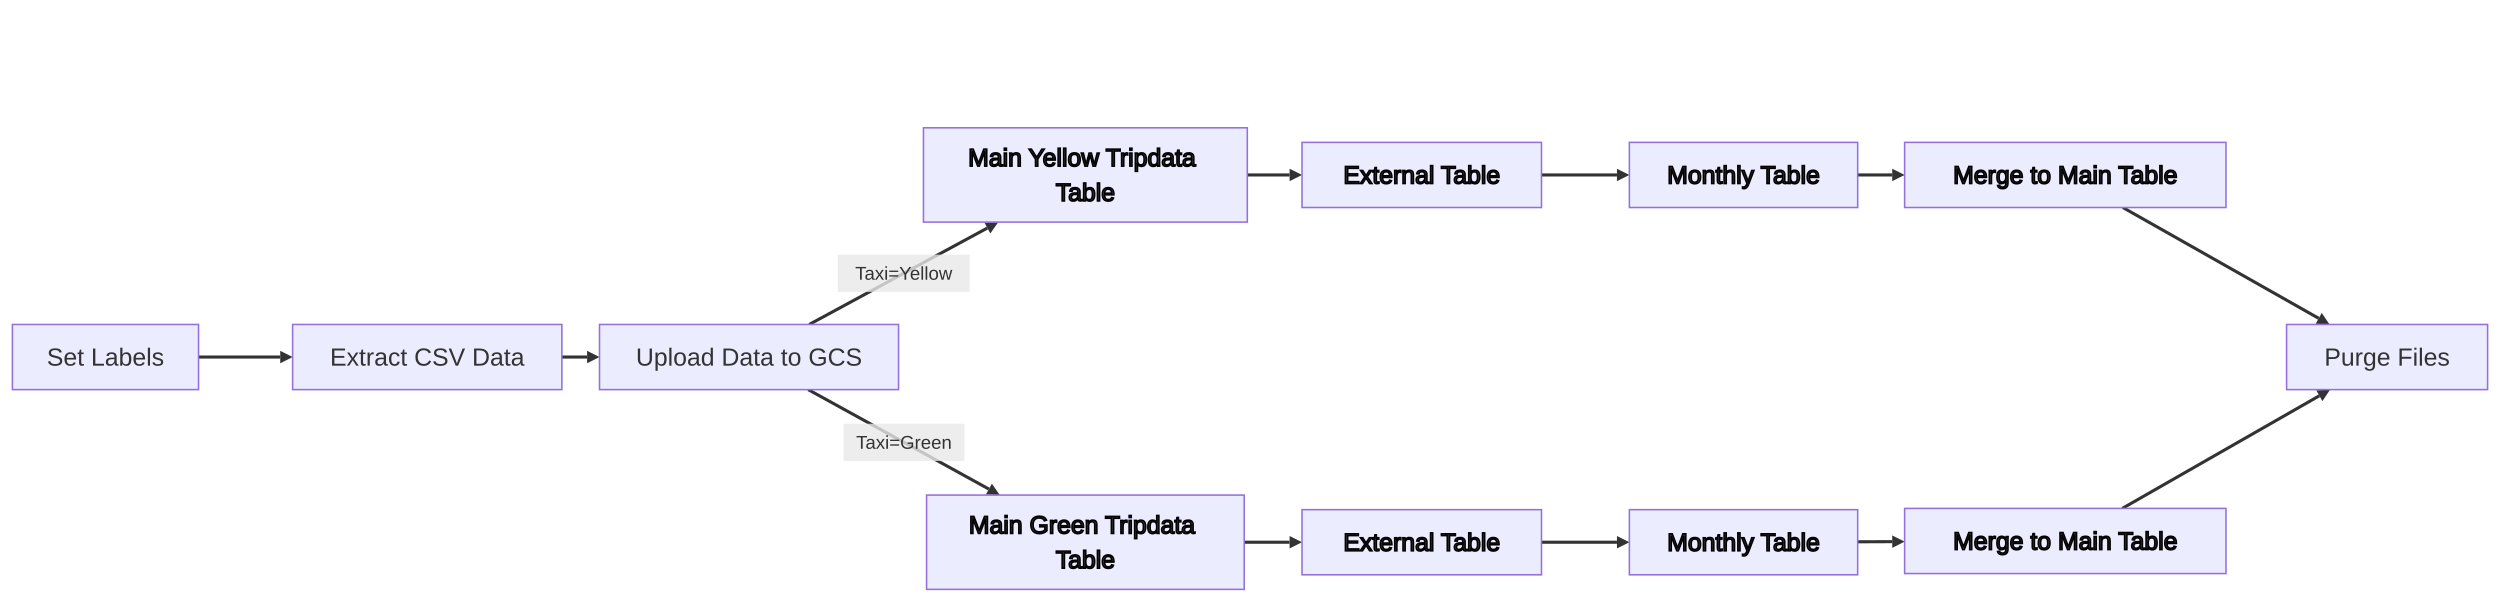
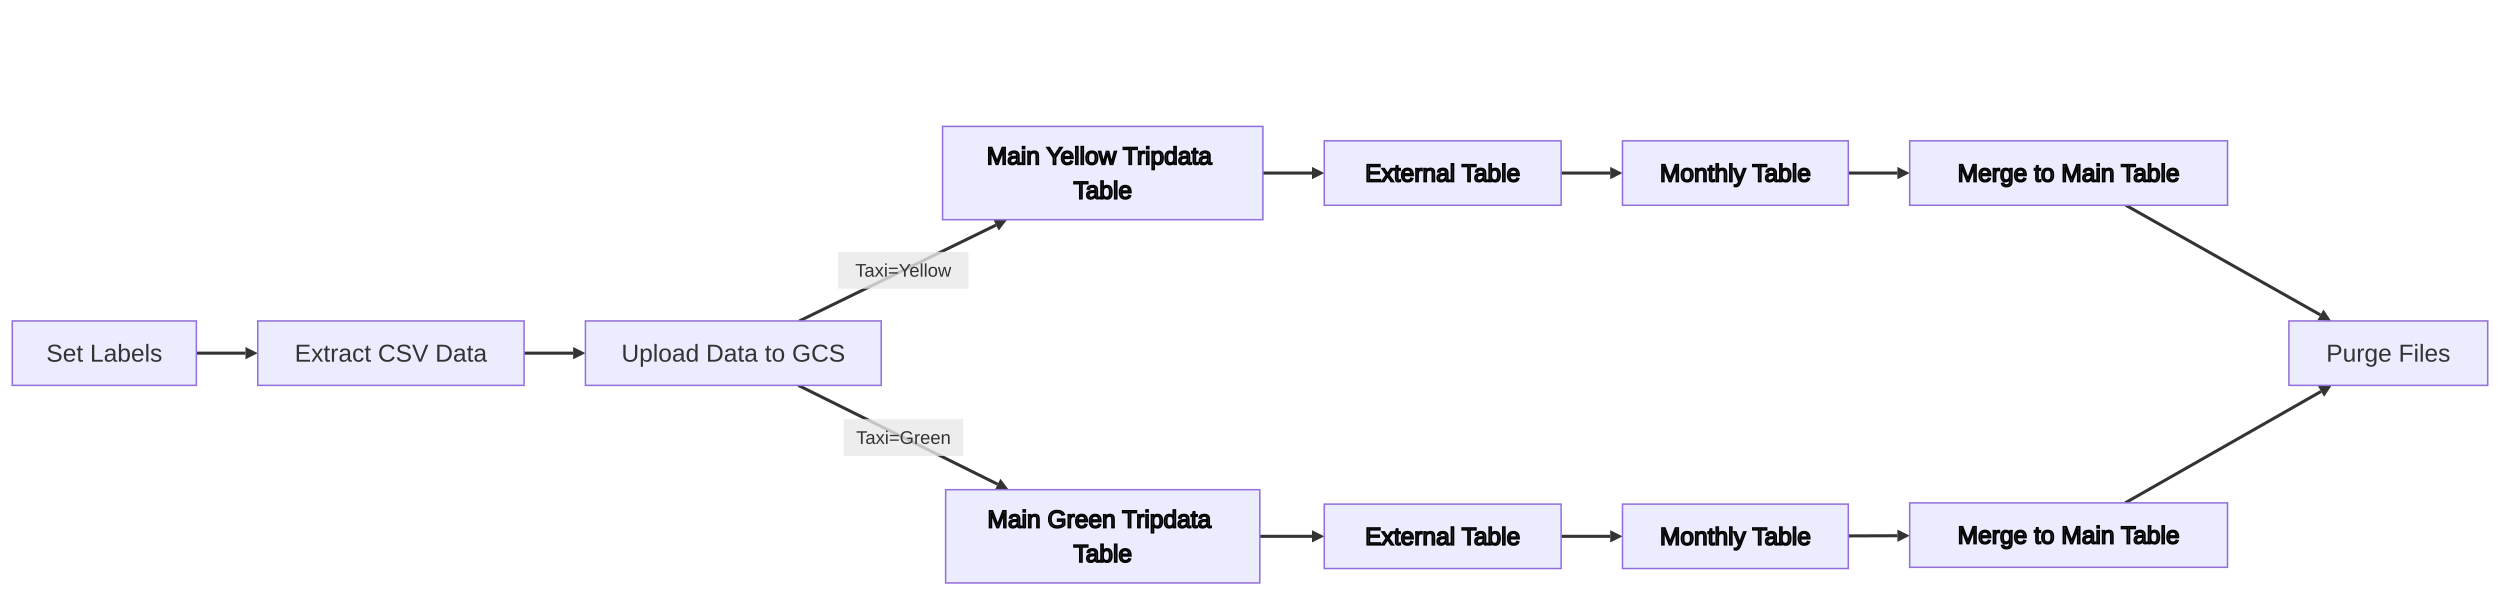
- <svg xmlns="http://www.w3.org/2000/svg" viewBox="-8 -8 1611.87 388" width="1611.87" height="388" style="background-color: white">
+ <svg xmlns="http://www.w3.org/2000/svg" viewBox="-8 -8 1629.6 388" width="1629.6" height="388" style="background-color: white">
  <defs>
    <marker id="arrow" viewBox="0 0 10 10" markerWidth="8" markerHeight="8" refX="0" refY="5" orient="auto" markerUnits="userSpaceOnUse">
      <path d="M 0 0 L 10 5 L 0 10 z" fill="#333333" />
    </marker>
    <marker id="circle-end" viewBox="0 0 10 10" markerWidth="8" markerHeight="8" refX="10" refY="5" orient="auto" markerUnits="userSpaceOnUse">
      <circle cx="5" cy="5" r="5" fill="#333333" />
    </marker>
    <marker id="cross-end" viewBox="0 0 11 11" markerWidth="8" markerHeight="8" refX="10" refY="5.5" orient="auto" markerUnits="userSpaceOnUse">
      <path d="M 1,1 l 9,9 M 10,1 l -9,9" stroke="#333333" stroke-width="2" />
    </marker>
    <marker id="arrow-reverse" viewBox="0 0 10 10" markerWidth="8" markerHeight="8" refX="0" refY="5" orient="auto-start-reverse" markerUnits="userSpaceOnUse">
      <path d="M 0 0 L 10 5 L 0 10 z" fill="#333333" />
    </marker>
  </defs>
  <style>.node rect, .node polygon, .node circle, .node &gt; path, .node line { fill: #ECECFF; stroke: #9370DB; stroke-width: 1; }
.node text { fill: #333333; font-family: "trebuchet ms", verdana, arial, sans-serif, "Apple Color Emoji", "Segoe UI Emoji", "Noto Color Emoji", "Twemoji Mozilla"; font-size: 16px; }
.edge path { fill: none; stroke: #333333; }
.edge text { fill: #333333; font-family: "trebuchet ms", verdana, arial, sans-serif, "Apple Color Emoji", "Segoe UI Emoji", "Noto Color Emoji", "Twemoji Mozilla"; font-size: 12px; }
.subgraph rect { fill: #ffffde; stroke: #aaaa33; stroke-width: 1; opacity: 0.5; }
.subgraph text { fill: #333333; font-family: "trebuchet ms", verdana, arial, sans-serif, "Apple Color Emoji", "Segoe UI Emoji", "Noto Color Emoji", "Twemoji Mozilla"; font-size: 12px; font-weight: bold; }
.yellow { fill:#FFD700;stroke:#000;stroke-width:1px;color:#000; }
.green { fill:#32CD32;stroke:#000;stroke-width:1px;color:#000; }
</style>
  <g class="edge" data-edge-source="SetLabel" data-edge-target="Extract">
-     <path d="M120.0,222.2 L172.67,222.2" stroke-width="2" marker-end="url(#arrow)" />
+     <path d="M120.0,222.2 L152.0,222.2" stroke-width="2" marker-end="url(#arrow)" />
  </g>
  <g class="edge" data-edge-source="Extract" data-edge-target="UploadToGCS">
-     <path d="M354.27,222.2 L370.53,222.2" stroke-width="2" marker-end="url(#arrow)" />
+     <path d="M333.6,222.2 L365.6,222.2" stroke-width="2" marker-end="url(#arrow)" />
  </g>
  <g class="edge" data-edge-source="UploadToGCS" data-edge-target="BQYellowTripdata">
-     <path d="M513.73,201.2 L628.61,139.01" stroke-width="2" marker-end="url(#arrow)" />
-     <rect x="532.18" y="156.2" width="85.0" height="24.0" fill="rgba(232,232,232,0.8)" stroke="none" />
-     <text text-anchor="middle" dominant-baseline="central" x="574.68" y="168.2">Taxi=Yellow</text>
+     <path d="M513.07,201.2 L641.26,138.71" stroke-width="2" marker-end="url(#arrow)" />
+     <rect x="538.26" y="156.2" width="85.0" height="24.0" fill="rgba(232,232,232,0.8)" stroke="none" />
+     <text text-anchor="middle" dominant-baseline="central" x="580.76" y="168.2">Taxi=Yellow</text>
  </g>
  <g class="edge" data-edge-source="UploadToGCS" data-edge-target="BQGreenTripdata">
-     <path d="M513.08,243.2 L629.58,307.34" stroke-width="2" marker-end="url(#arrow)" />
-     <rect x="535.83" y="265.2" width="78.0" height="24.0" fill="rgba(232,232,232,0.8)" stroke="none" />
-     <text text-anchor="middle" dominant-baseline="central" x="574.83" y="277.2">Taxi=Green</text>
+     <path d="M512.35,243.2 L642.32,307.65" stroke-width="2" marker-end="url(#arrow)" />
+     <rect x="541.92" y="265.2" width="78.0" height="24.0" fill="rgba(232,232,232,0.8)" stroke="none" />
+     <text text-anchor="middle" dominant-baseline="central" x="580.92" y="277.2">Taxi=Green</text>
  </g>
  <g class="edge" data-edge-source="BQYellowTripdata" data-edge-target="BQYellowTableExt">
-     <path d="M796.2,104.8 L823.47,104.8" stroke-width="2" marker-end="url(#arrow)" />
+     <path d="M815.2,104.8 L847.2,104.8" stroke-width="2" marker-end="url(#arrow)" />
  </g>
  <g class="edge" data-edge-source="BQGreenTripdata" data-edge-target="BQGreenTableExt">
-     <path d="M794.2,341.6 L823.47,341.6" stroke-width="2" marker-end="url(#arrow)" />
+     <path d="M813.2,341.6 L847.2,341.6" stroke-width="2" marker-end="url(#arrow)" />
  </g>
  <g class="edge" data-edge-source="BQYellowTableExt" data-edge-target="BQYellowTableTmp">
-     <path d="M985.87,104.8 L1034.53,104.8" stroke-width="2" marker-end="url(#arrow)" />
+     <path d="M1009.6,104.8 L1041.6,104.8" stroke-width="2" marker-end="url(#arrow)" />
  </g>
  <g class="edge" data-edge-source="BQGreenTableExt" data-edge-target="BQGreenTableTmp">
-     <path d="M985.87,341.6 L1034.53,341.6" stroke-width="2" marker-end="url(#arrow)" />
+     <path d="M1009.6,341.6 L1041.6,341.6" stroke-width="2" marker-end="url(#arrow)" />
  </g>
  <g class="edge" data-edge-source="BQYellowTableTmp" data-edge-target="BQYellowMerge">
-     <path d="M1189.73,104.8 L1212.0,104.8" stroke-width="2" marker-end="url(#arrow)" />
+     <path d="M1196.8,104.8 L1228.8,104.8" stroke-width="2" marker-end="url(#arrow)" />
  </g>
  <g class="edge" data-edge-source="BQGreenTableTmp" data-edge-target="BQGreenMerge">
-     <path d="M1189.73,341.32 L1212,341.23" stroke-width="2" marker-end="url(#arrow)" />
+     <path d="M1196.8,341.33 L1228.8,341.21" stroke-width="2" marker-end="url(#arrow)" />
  </g>
  <g class="edge" data-edge-source="BQYellowMerge" data-edge-target="PurgeFiles">
-     <path d="M1360.71,125.8 L1486.99,197.26" stroke-width="2" marker-end="url(#arrow)" />
+     <path d="M1377.68,125.8 L1504.55,197.27" stroke-width="2" marker-end="url(#arrow)" />
  </g>
  <g class="edge" data-edge-source="BQGreenMerge" data-edge-target="PurgeFiles">
-     <path d="M1360.34,319.8 L1487.39,247.17" stroke-width="2" marker-end="url(#arrow)" />
+     <path d="M1377.3,319.8 L1504.95,247.16" stroke-width="2" marker-end="url(#arrow)" />
  </g>
  <g class="node" data-node-id="SetLabel">
    <rect x="0.0" y="201.2" width="120.0" height="42.0" />
    <text text-anchor="middle" dominant-baseline="central" font-family="&quot;trebuchet ms&quot;, verdana, arial, sans-serif, &quot;Apple Color Emoji&quot;, &quot;Segoe UI Emoji&quot;, &quot;Noto Color Emoji&quot;, &quot;Twemoji Mozilla&quot;" x="60" y="222.2">Set Labels</text>
  </g>
  <g class="node" data-node-id="Extract">
-     <rect x="180.67" y="201.2" width="173.6" height="42.0" />
-     <text text-anchor="middle" dominant-baseline="central" font-family="&quot;trebuchet ms&quot;, verdana, arial, sans-serif, &quot;Apple Color Emoji&quot;, &quot;Segoe UI Emoji&quot;, &quot;Noto Color Emoji&quot;, &quot;Twemoji Mozilla&quot;" x="267.47" y="222.2">Extract CSV Data</text>
+     <rect x="160.0" y="201.2" width="173.6" height="42.0" />
+     <text text-anchor="middle" dominant-baseline="central" font-family="&quot;trebuchet ms&quot;, verdana, arial, sans-serif, &quot;Apple Color Emoji&quot;, &quot;Segoe UI Emoji&quot;, &quot;Noto Color Emoji&quot;, &quot;Twemoji Mozilla&quot;" x="246.8" y="222.2">Extract CSV Data</text>
  </g>
  <g class="node" data-node-id="UploadToGCS">
-     <rect x="378.53" y="201.2" width="192.8" height="42.0" />
-     <text text-anchor="middle" dominant-baseline="central" font-family="&quot;trebuchet ms&quot;, verdana, arial, sans-serif, &quot;Apple Color Emoji&quot;, &quot;Segoe UI Emoji&quot;, &quot;Noto Color Emoji&quot;, &quot;Twemoji Mozilla&quot;" x="474.93" y="222.2">Upload Data to GCS</text>
+     <rect x="373.6" y="201.2" width="192.8" height="42.0" />
+     <text text-anchor="middle" dominant-baseline="central" font-family="&quot;trebuchet ms&quot;, verdana, arial, sans-serif, &quot;Apple Color Emoji&quot;, &quot;Segoe UI Emoji&quot;, &quot;Noto Color Emoji&quot;, &quot;Twemoji Mozilla&quot;" x="470" y="222.2">Upload Data to GCS</text>
  </g>
  <g class="node yellow" data-node-id="BQYellowTripdata">
-     <rect x="587.4" y="74.4" width="208.8" height="60.8" />
-     <text text-anchor="middle" dominant-baseline="central" font-family="&quot;trebuchet ms&quot;, verdana, arial, sans-serif, &quot;Apple Color Emoji&quot;, &quot;Segoe UI Emoji&quot;, &quot;Noto Color Emoji&quot;, &quot;Twemoji Mozilla&quot;" x="691.8" y="93.6">
-       <tspan x="691.8" y="93.6">Main Yellow Tripdata</tspan>
-       <tspan x="691.8" y="116">Table</tspan>
+     <rect x="606.4" y="74.4" width="208.8" height="60.8" />
+     <text text-anchor="middle" dominant-baseline="central" font-family="&quot;trebuchet ms&quot;, verdana, arial, sans-serif, &quot;Apple Color Emoji&quot;, &quot;Segoe UI Emoji&quot;, &quot;Noto Color Emoji&quot;, &quot;Twemoji Mozilla&quot;" x="710.8" y="93.6">
+       <tspan x="710.8" y="93.6">Main Yellow Tripdata</tspan>
+       <tspan x="710.8" y="116">Table</tspan>
    </text>
  </g>
  <g class="node green" data-node-id="BQGreenTripdata">
-     <rect x="589.4" y="311.2" width="204.8" height="60.8" />
-     <text text-anchor="middle" dominant-baseline="central" font-family="&quot;trebuchet ms&quot;, verdana, arial, sans-serif, &quot;Apple Color Emoji&quot;, &quot;Segoe UI Emoji&quot;, &quot;Noto Color Emoji&quot;, &quot;Twemoji Mozilla&quot;" x="691.8" y="330.4">
-       <tspan x="691.8" y="330.4">Main Green Tripdata</tspan>
-       <tspan x="691.8" y="352.8">Table</tspan>
+     <rect x="608.4" y="311.2" width="204.8" height="60.8" />
+     <text text-anchor="middle" dominant-baseline="central" font-family="&quot;trebuchet ms&quot;, verdana, arial, sans-serif, &quot;Apple Color Emoji&quot;, &quot;Segoe UI Emoji&quot;, &quot;Noto Color Emoji&quot;, &quot;Twemoji Mozilla&quot;" x="710.8" y="330.4">
+       <tspan x="710.8" y="330.4">Main Green Tripdata</tspan>
+       <tspan x="710.8" y="352.8">Table</tspan>
    </text>
  </g>
  <g class="node yellow" data-node-id="BQYellowTableExt">
-     <rect x="831.47" y="83.8" width="154.4" height="42.0" />
-     <text text-anchor="middle" dominant-baseline="central" font-family="&quot;trebuchet ms&quot;, verdana, arial, sans-serif, &quot;Apple Color Emoji&quot;, &quot;Segoe UI Emoji&quot;, &quot;Noto Color Emoji&quot;, &quot;Twemoji Mozilla&quot;" x="908.67" y="104.8">External Table</text>
+     <rect x="855.2" y="83.8" width="154.4" height="42.0" />
+     <text text-anchor="middle" dominant-baseline="central" font-family="&quot;trebuchet ms&quot;, verdana, arial, sans-serif, &quot;Apple Color Emoji&quot;, &quot;Segoe UI Emoji&quot;, &quot;Noto Color Emoji&quot;, &quot;Twemoji Mozilla&quot;" x="932.4" y="104.8">External Table</text>
  </g>
  <g class="node green" data-node-id="BQGreenTableExt">
-     <rect x="831.47" y="320.6" width="154.4" height="42.0" />
-     <text text-anchor="middle" dominant-baseline="central" font-family="&quot;trebuchet ms&quot;, verdana, arial, sans-serif, &quot;Apple Color Emoji&quot;, &quot;Segoe UI Emoji&quot;, &quot;Noto Color Emoji&quot;, &quot;Twemoji Mozilla&quot;" x="908.67" y="341.6">External Table</text>
+     <rect x="855.2" y="320.6" width="154.4" height="42.0" />
+     <text text-anchor="middle" dominant-baseline="central" font-family="&quot;trebuchet ms&quot;, verdana, arial, sans-serif, &quot;Apple Color Emoji&quot;, &quot;Segoe UI Emoji&quot;, &quot;Noto Color Emoji&quot;, &quot;Twemoji Mozilla&quot;" x="932.4" y="341.6">External Table</text>
  </g>
  <g class="node yellow" data-node-id="BQYellowTableTmp">
-     <rect x="1042.53" y="83.8" width="147.2" height="42.0" />
-     <text text-anchor="middle" dominant-baseline="central" font-family="&quot;trebuchet ms&quot;, verdana, arial, sans-serif, &quot;Apple Color Emoji&quot;, &quot;Segoe UI Emoji&quot;, &quot;Noto Color Emoji&quot;, &quot;Twemoji Mozilla&quot;" x="1116.13" y="104.8">Monthly Table</text>
+     <rect x="1049.6" y="83.8" width="147.2" height="42.0" />
+     <text text-anchor="middle" dominant-baseline="central" font-family="&quot;trebuchet ms&quot;, verdana, arial, sans-serif, &quot;Apple Color Emoji&quot;, &quot;Segoe UI Emoji&quot;, &quot;Noto Color Emoji&quot;, &quot;Twemoji Mozilla&quot;" x="1123.2" y="104.8">Monthly Table</text>
  </g>
  <g class="node green" data-node-id="BQGreenTableTmp">
-     <rect x="1042.53" y="320.6" width="147.2" height="42.0" />
-     <text text-anchor="middle" dominant-baseline="central" font-family="&quot;trebuchet ms&quot;, verdana, arial, sans-serif, &quot;Apple Color Emoji&quot;, &quot;Segoe UI Emoji&quot;, &quot;Noto Color Emoji&quot;, &quot;Twemoji Mozilla&quot;" x="1116.13" y="341.6">Monthly Table</text>
+     <rect x="1049.6" y="320.6" width="147.2" height="42.0" />
+     <text text-anchor="middle" dominant-baseline="central" font-family="&quot;trebuchet ms&quot;, verdana, arial, sans-serif, &quot;Apple Color Emoji&quot;, &quot;Segoe UI Emoji&quot;, &quot;Noto Color Emoji&quot;, &quot;Twemoji Mozilla&quot;" x="1123.2" y="341.6">Monthly Table</text>
  </g>
  <g class="node yellow" data-node-id="BQYellowMerge">
-     <rect x="1220.0" y="83.8" width="207.2" height="42.0" />
-     <text text-anchor="middle" dominant-baseline="central" font-family="&quot;trebuchet ms&quot;, verdana, arial, sans-serif, &quot;Apple Color Emoji&quot;, &quot;Segoe UI Emoji&quot;, &quot;Noto Color Emoji&quot;, &quot;Twemoji Mozilla&quot;" x="1323.6" y="104.8">Merge to Main Table</text>
+     <rect x="1236.8" y="83.8" width="207.2" height="42.0" />
+     <text text-anchor="middle" dominant-baseline="central" font-family="&quot;trebuchet ms&quot;, verdana, arial, sans-serif, &quot;Apple Color Emoji&quot;, &quot;Segoe UI Emoji&quot;, &quot;Noto Color Emoji&quot;, &quot;Twemoji Mozilla&quot;" x="1340.4" y="104.8">Merge to Main Table</text>
  </g>
  <g class="node green" data-node-id="BQGreenMerge">
-     <rect x="1220.0" y="319.8" width="207.2" height="42.0" />
-     <text text-anchor="middle" dominant-baseline="central" font-family="&quot;trebuchet ms&quot;, verdana, arial, sans-serif, &quot;Apple Color Emoji&quot;, &quot;Segoe UI Emoji&quot;, &quot;Noto Color Emoji&quot;, &quot;Twemoji Mozilla&quot;" x="1323.6" y="340.8">Merge to Main Table</text>
+     <rect x="1236.8" y="319.8" width="207.2" height="42.0" />
+     <text text-anchor="middle" dominant-baseline="central" font-family="&quot;trebuchet ms&quot;, verdana, arial, sans-serif, &quot;Apple Color Emoji&quot;, &quot;Segoe UI Emoji&quot;, &quot;Noto Color Emoji&quot;, &quot;Twemoji Mozilla&quot;" x="1340.4" y="340.8">Merge to Main Table</text>
  </g>
  <g class="node" data-node-id="PurgeFiles">
-     <rect x="1466.27" y="201.2" width="129.6" height="42.0" />
-     <text text-anchor="middle" dominant-baseline="central" font-family="&quot;trebuchet ms&quot;, verdana, arial, sans-serif, &quot;Apple Color Emoji&quot;, &quot;Segoe UI Emoji&quot;, &quot;Noto Color Emoji&quot;, &quot;Twemoji Mozilla&quot;" x="1531.07" y="222.2">Purge Files</text>
+     <rect x="1484.0" y="201.2" width="129.6" height="42.0" />
+     <text text-anchor="middle" dominant-baseline="central" font-family="&quot;trebuchet ms&quot;, verdana, arial, sans-serif, &quot;Apple Color Emoji&quot;, &quot;Segoe UI Emoji&quot;, &quot;Noto Color Emoji&quot;, &quot;Twemoji Mozilla&quot;" x="1548.8" y="222.2">Purge Files</text>
  </g>
</svg>
